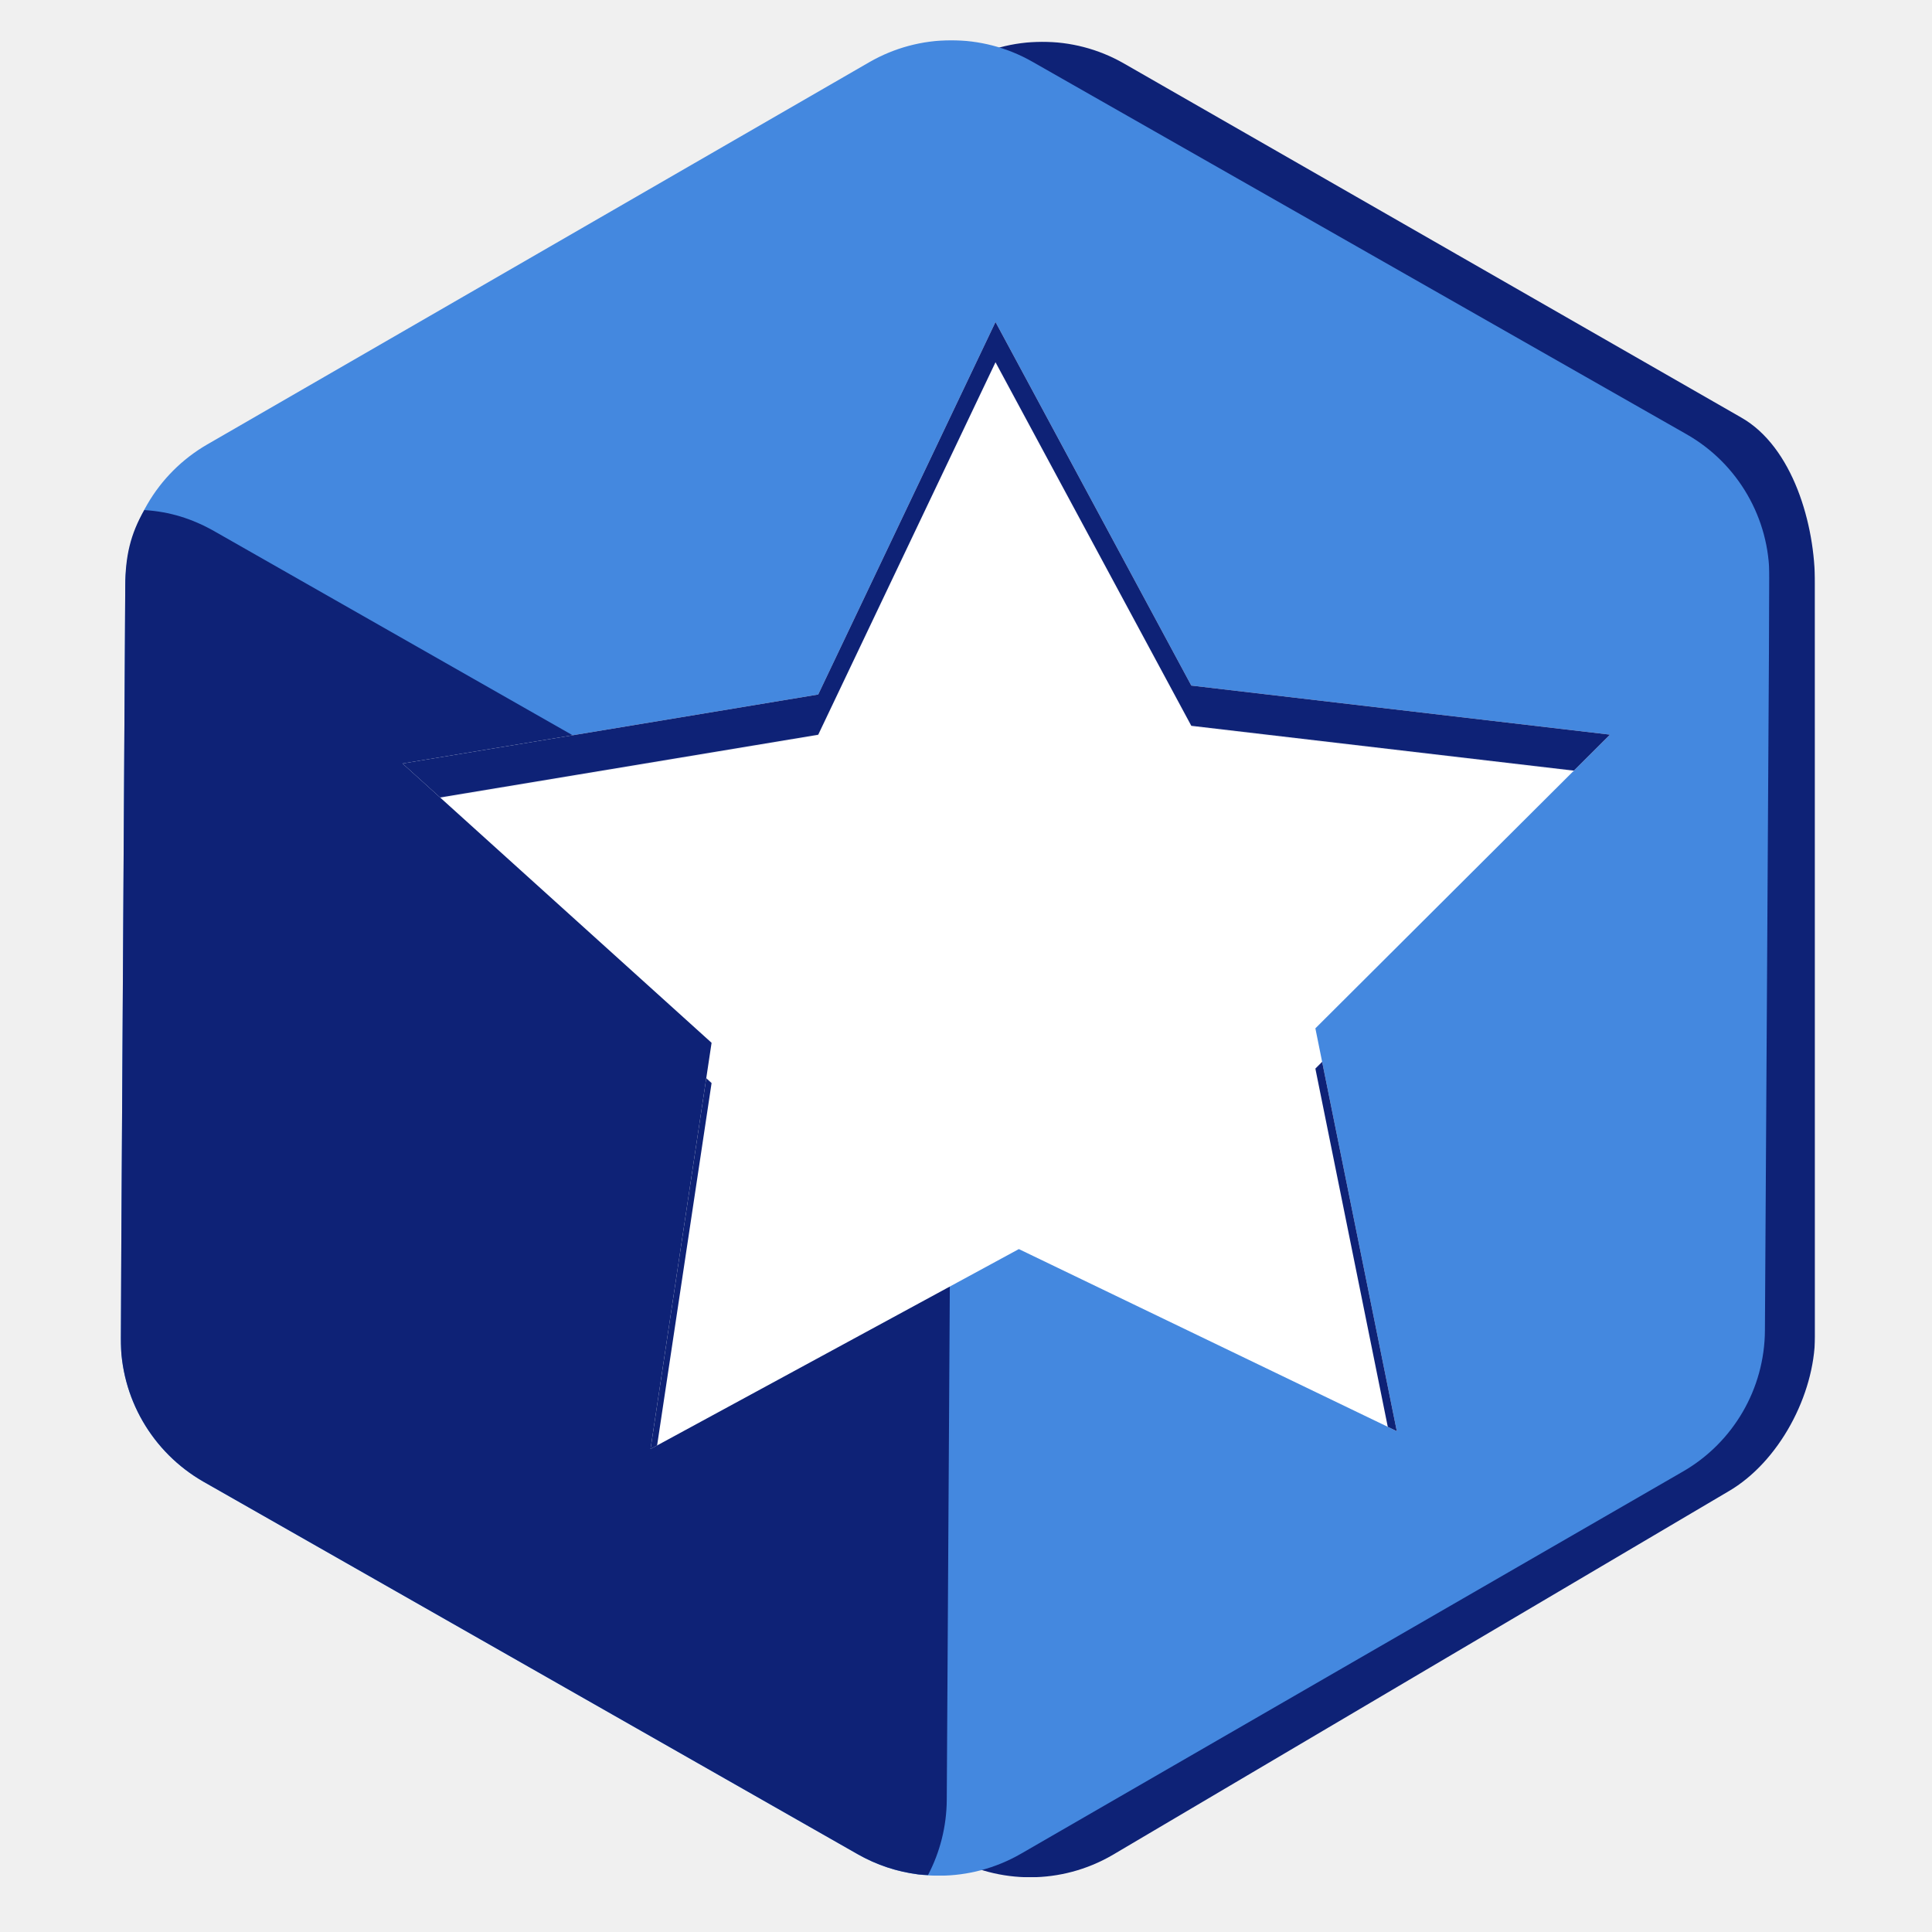
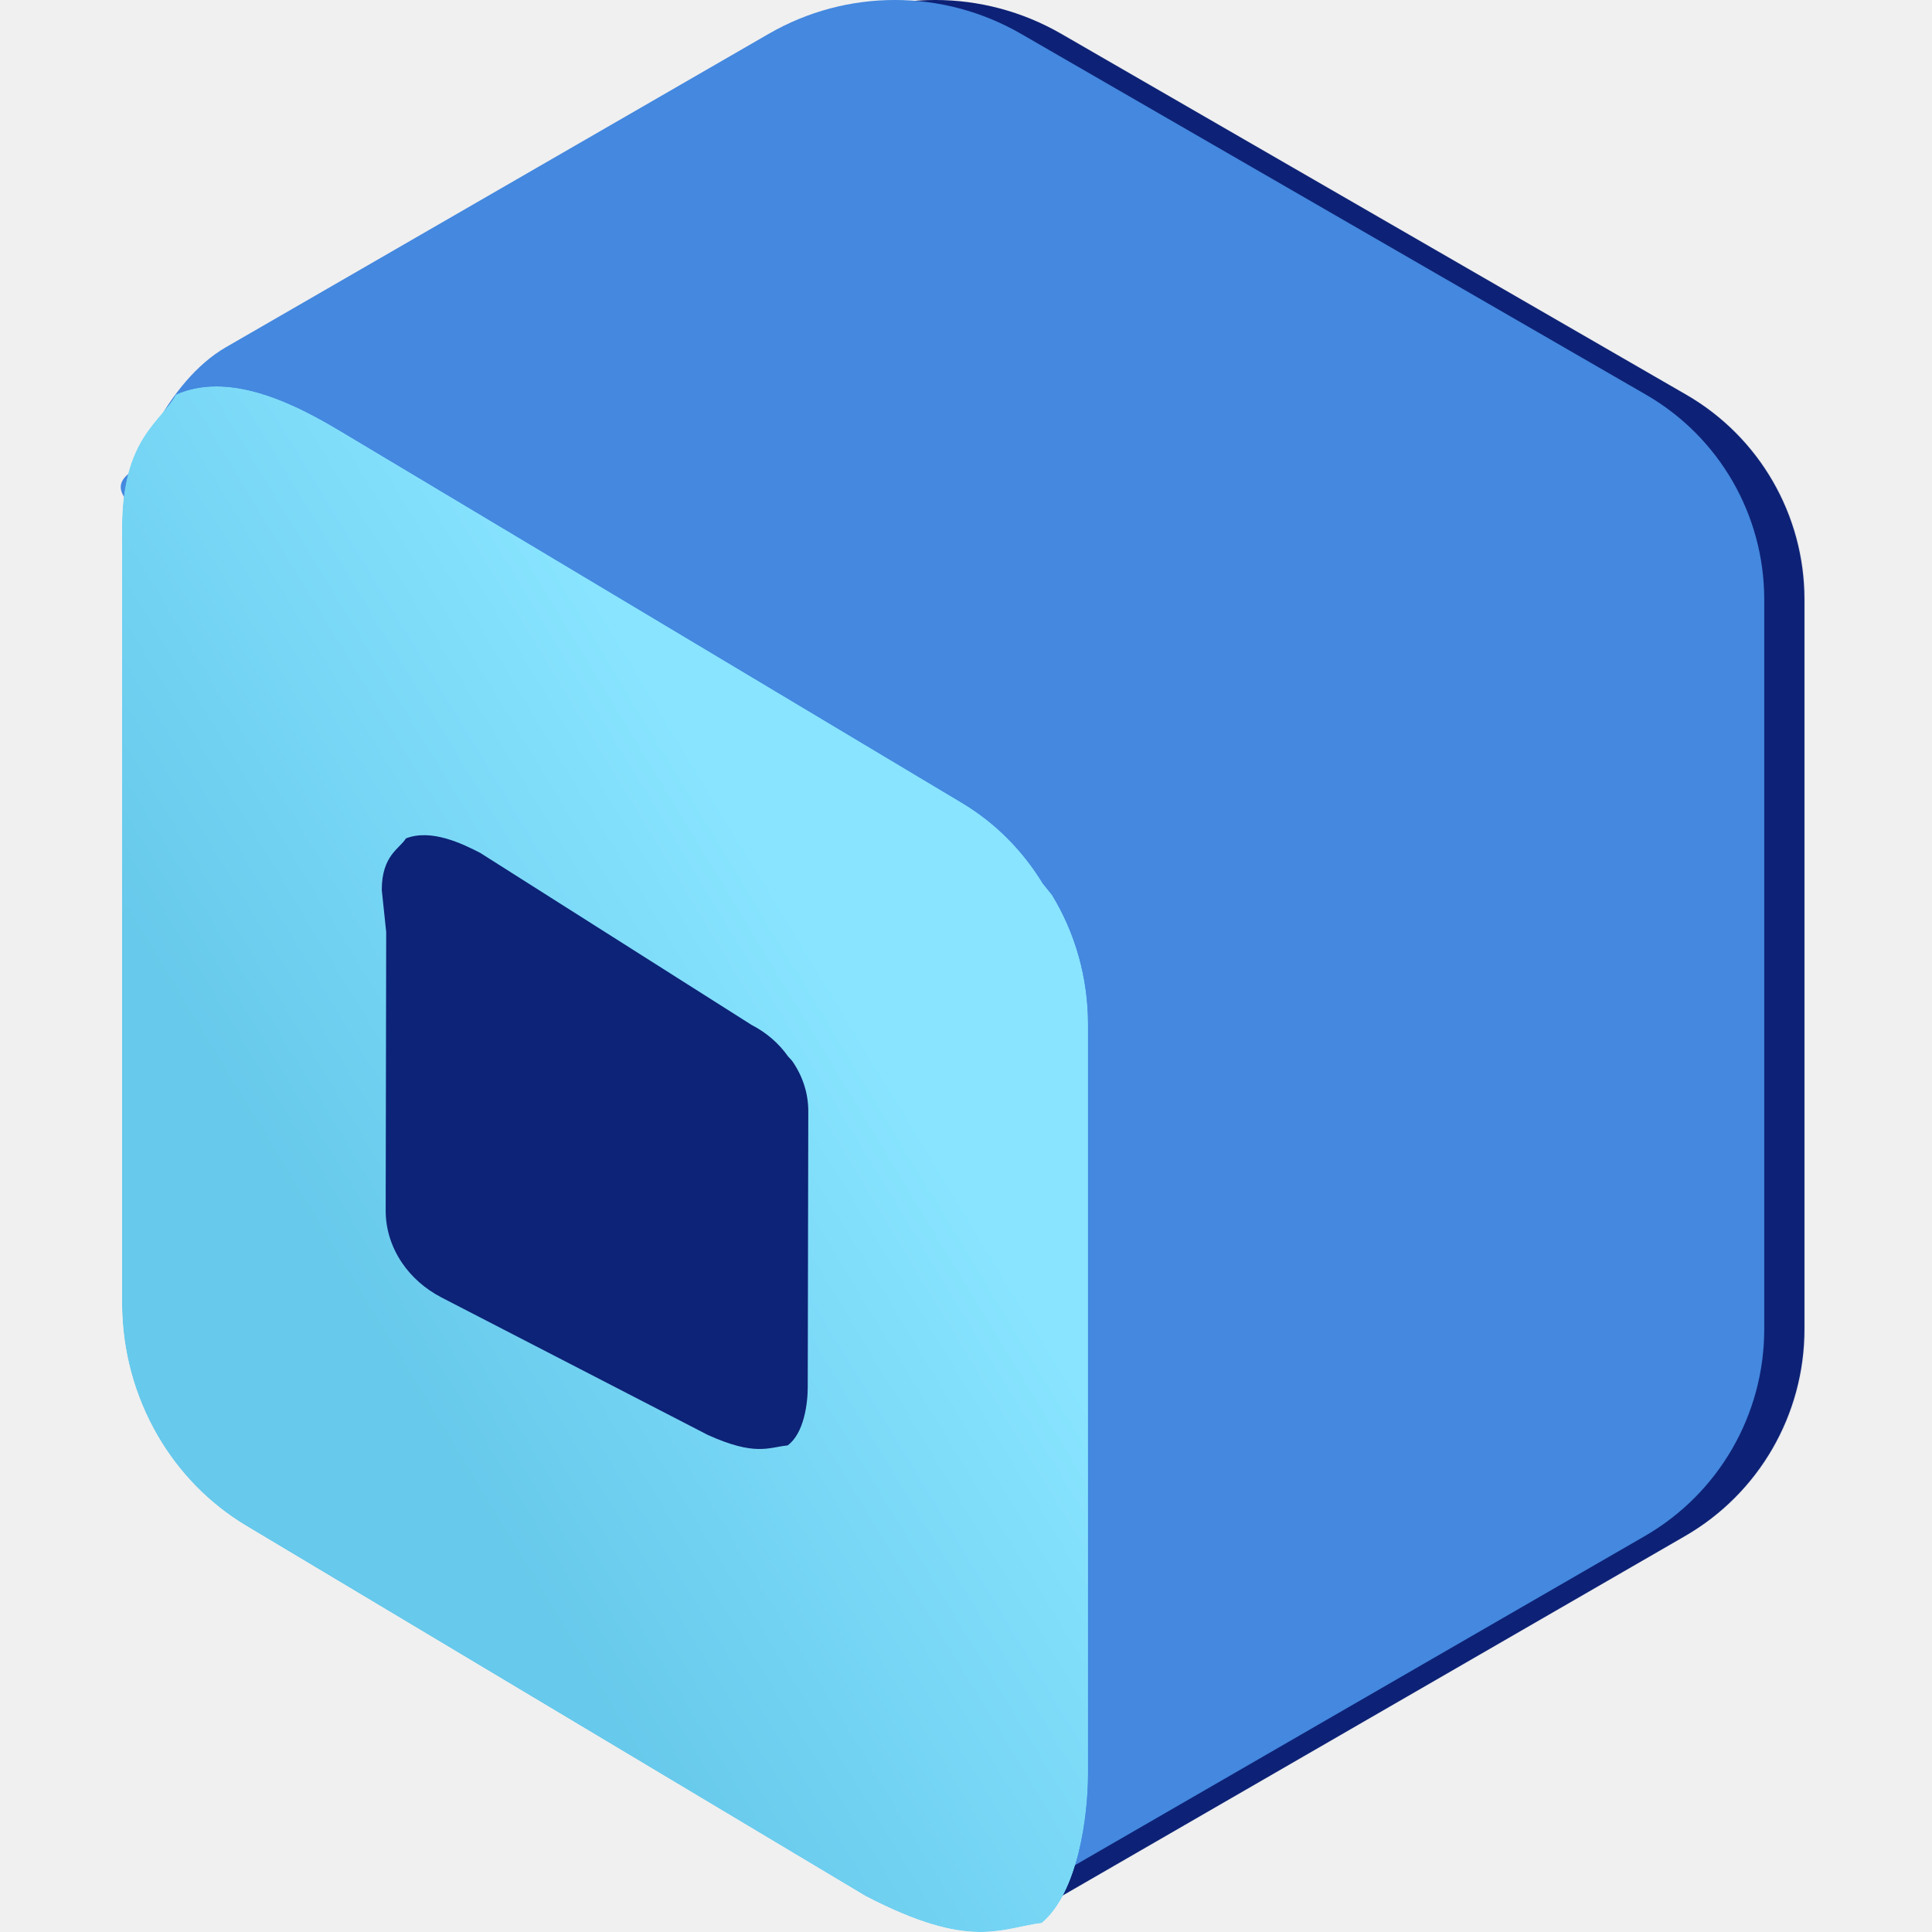
<svg xmlns="http://www.w3.org/2000/svg" xmlns:xlink="http://www.w3.org/1999/xlink" width="48px" height="48px" viewBox="0 0 48 48" version="1.1">
  <defs>
-     <polygon id="path-1" points="0.265 0.399 40.094 0.399 40.094 46 0.265 46" />
-     <polygon id="path-3" points="0 0.361 40.96 0.361 40.96 45.962 0 45.962" />
-     <polygon id="path-5" points="0 0.025 20.633 0.025 20.633 33.95 0 33.95" />
-     <polygon id="path-7" points="24.733 8 20.328 17.255 10 18.969 17.679 25.908 16.162 36 25.313 31.033 34.703 35.557 32.68 25.549 40 18.252 29.598 17.033" />
-     <filter x="-1.7%" y="-1.8%" width="103.3%" height="103.6%" filterUnits="objectBoundingBox" id="filter-8">
-       <feOffset dx="0" dy="1" in="SourceAlpha" result="shadowOffsetInner1" />
-       <feComposite in="shadowOffsetInner1" in2="SourceAlpha" operator="arithmetic" k2="-1" k3="1" result="shadowInnerInner1" />
-       <feColorMatrix values="0 0 0 0 0.055   0 0 0 0 0.133   0 0 0 0 0.463  0 0 0 1 0" type="matrix" in="shadowInnerInner1" />
+     <path d="M37.898,9.808 C39.713,10.857 40.832,12.795 40.832,14.892 L40.832,33.024 C40.832,35.145 39.702,37.103 37.865,38.163 L22.22,47.199 C20.372,48.267 18.713,43.795 16.864,42.728 L6.483,36.804 C4.557,35.693 8.794,33.681 8.794,31.458 L5.476,17.85 L1.971,14.745 C1.971,13.145 -1.019,12.455 0.366,11.654 C0.366,11.654 1.105,9.497 2.614,8.626 L16.096,0.842 C18.036,-0.281 20.428,-0.281 22.37,0.842 L37.898,9.808 Z" id="path-1" />
+     <filter x="-1.2%" y="-1.1%" width="104.9%" height="102.1%" filterUnits="objectBoundingBox" id="filter-2">
+       <feOffset dx="1" dy="0" in="SourceAlpha" result="shadowOffsetOuter1" />
+       <feColorMatrix values="0 0 0 0 0.051   0 0 0 0 0.133   0 0 0 0 0.463  0 0 0 1 0" type="matrix" in="shadowOffsetOuter1" />
    </filter>
+     <path d="M1.334,0.205 C0.993,0.863 0.001,1.272 0,3.489 L0,3.489 L0,3.997 L0,22.769 C0,23.954 0.317,25.092 0.887,26.073 L0.887,26.073 C1.417,26.984 2.167,27.758 3.087,28.309 L3.087,28.309 L18.467,37.504 C19.792,38.193 20.634,38.39 21.274,38.4 L21.274,38.4 L21.38,38.4 C21.952,38.391 22.368,38.237 22.849,38.177 L22.849,38.177 C23.757,37.425 24,35.506 24,34.474 L24,34.474 L24,15.848 C24,14.689 23.681,13.579 23.104,12.633 L23.104,12.633 L22.876,12.35 C22.379,11.535 21.695,10.84 20.861,10.343 L20.861,10.343 L5.455,1.128 C4.686,0.669 3.488,-0.001 2.342,0 L2.342,0 C1.998,0 1.656,0.061 1.334,0.205" id="path-3" />
+     <linearGradient x1="31.787%" y1="67.544%" x2="68.061%" y2="32.84%" id="linearGradient-5">
+       <stop stop-color="#67C9EB" offset="0%" />
+       <stop stop-color="#88E4FF" offset="100%" />
+     </linearGradient>
  </defs>
-   <g id="Vector-Perfect-Qute-Qube" stroke="none" stroke-width="1" fill="none" fill-rule="evenodd">
-     <rect id="Rectangle" x="0" y="0" width="48" height="48" />
-     <g id="FromIllustrator" transform="translate(3, 0)">
-       <g id="Shado" transform="translate(2, 0.6395)">
-         <mask id="mask-2" fill="white">
-           <use xlink:href="#path-1" />
-         </mask>
-         <g id="Clip-2" />
-         <path d="M18.86,0.945 L10.637,5.692 L2.415,10.44 C1.788,10.801 1.28,11.316 0.928,11.922 C0.577,12.527 0.381,13.222 0.376,13.946 L0.32,23.296 L0.265,32.646 C0.26,33.383 0.455,34.092 0.811,34.709 C1.167,35.325 1.684,35.848 2.324,36.213 L10.449,40.84 L18.574,45.466 C19.203,45.825 19.904,46.003 20.604,46.001 C21.304,45.999 22.003,45.816 22.63,45.454 L30.286,40.933 L37.943,36.413 C38.569,36.05 39.105,35.451 39.485,34.761 C39.865,34.071 40.089,33.291 40.094,32.566 L40.093,23.216 L40.092,13.867 C40.096,13.13 39.958,12.279 39.659,11.52 C39.36,10.762 38.9,10.097 38.259,9.733 L30.588,5.333 L22.916,0.933 C22.287,0.574 21.586,0.397 20.886,0.399 C20.186,0.401 19.487,0.583 18.86,0.945" id="Fill-1" fill="#0E2276" mask="url(#mask-2)" />
+   <g id="qute-sushi-48" stroke="none" stroke-width="1" fill="none" fill-rule="evenodd">
+     <g id="Group-9" transform="translate(3, 0)">
+       <g id="Fill-1">
+         <use fill="black" fill-opacity="1" filter="url(#filter-2)" xlink:href="#path-1" />
+         <use fill="#4488DF" fill-rule="evenodd" xlink:href="#path-1" />
      </g>
-       <g id="Main" transform="translate(0, 0.6395)">
+       <g id="Group-6" transform="translate(0.032277, 9.6)">
        <mask id="mask-4" fill="white">
          <use xlink:href="#path-3" />
        </mask>
        <g id="Clip-5" />
-         <path d="M18.595,0.907 L10.372,5.655 L2.15,10.402 C1.523,10.764 1.015,11.279 0.664,11.883 C0.312,12.489 0.116,13.184 0.112,13.907 L0.056,23.258 L-0,32.608 C-0.004,33.345 0.19,34.054 0.546,34.67 C0.902,35.286 1.419,35.81 2.059,36.175 L10.184,40.801 L18.31,45.428 C18.939,45.786 19.639,45.964 20.339,45.962 C21.039,45.96 21.739,45.778 22.366,45.416 L30.588,40.668 L38.811,35.921 C39.438,35.56 39.945,35.045 40.297,34.44 C40.649,33.834 40.845,33.139 40.849,32.415 L40.905,23.065 L40.96,13.715 C40.965,12.978 40.77,12.269 40.414,11.653 C40.058,11.036 39.541,10.513 38.901,10.149 L30.776,5.522 L22.651,0.895 C22.022,0.536 21.322,0.359 20.621,0.361 C19.922,0.363 19.222,0.545 18.595,0.907" id="Fill-4" fill="#4488DF" mask="url(#mask-4)" />
+         <path d="M1.334,0.205 C0.993,0.863 0.001,1.272 0,3.489 L0,3.489 L0,3.997 L0,22.769 C0,23.954 0.317,25.092 0.887,26.073 L0.887,26.073 C1.417,26.984 2.167,27.758 3.087,28.309 L3.087,28.309 L18.467,37.504 C19.792,38.193 20.634,38.39 21.274,38.4 L21.274,38.4 L21.38,38.4 C21.952,38.391 22.368,38.237 22.849,38.177 L22.849,38.177 C23.757,37.425 24,35.506 24,34.474 L24,34.474 L24,15.848 C24,14.689 23.681,13.579 23.104,12.633 L23.104,12.633 L22.876,12.35 C22.379,11.535 21.695,10.84 20.861,10.343 L20.861,10.343 L5.455,1.128 C4.686,0.669 3.488,-0.001 2.342,0 L2.342,0 C1.998,0 1.656,0.061 1.334,0.205" id="Fill-4" fill="url(#linearGradient-5)" mask="url(#mask-4)" />
      </g>
-       <g id="Side" transform="translate(0, 12.6395)">
-         <mask id="mask-6" fill="white">
-           <use xlink:href="#path-5" />
-         </mask>
-         <g id="Clip-8" />
-         <path d="M0.599,0.034 C0.905,0.054 1.198,0.106 1.484,0.193 C1.77,0.28 2.049,0.402 2.324,0.558 L10.449,5.185 L18.574,9.812 C19.214,10.177 19.731,10.7 20.087,11.316 C20.443,11.932 20.637,12.642 20.633,13.379 L20.578,22.729 L20.522,32.079 C20.52,32.411 20.477,32.736 20.398,33.051 C20.319,33.364 20.203,33.667 20.054,33.95 L19.934,33.94 L19.815,33.93 C19.555,33.896 19.296,33.839 19.044,33.755 C18.791,33.671 18.546,33.562 18.31,33.428 L10.184,28.801 L2.059,24.175 C1.419,23.809 0.902,23.286 0.546,22.67 C0.19,22.054 -0.004,21.345 -0,20.607 L0.056,11.258 L0.112,1.907 C0.114,1.546 0.145,1.226 0.22,0.922 C0.295,0.617 0.414,0.327 0.59,0.025 L0.594,0.029 L0.599,0.034 Z" id="Fill-7" fill="#0E2276" mask="url(#mask-6)" />
-       </g>
-     </g>
-     <g id="Fill-1">
-       <use fill="#FFFFFF" fill-rule="evenodd" xlink:href="#path-7" />
-       <use fill="black" fill-opacity="1" filter="url(#filter-8)" xlink:href="#path-7" />
+       <path d="M16.552,35.913 C16.09,35.962 15.763,36.182 14.586,35.651 L7.968,32.235 C7.556,32.02 7.218,31.719 6.981,31.364 C6.724,30.981 6.582,30.538 6.582,30.077 L6.595,23.157 L6.485,22.11 C6.486,21.246 6.931,21.087 7.085,20.83 C7.71,20.585 8.484,20.958 8.933,21.191 L15.673,25.464 C16.048,25.657 16.355,25.928 16.578,26.245 L16.679,26.356 C16.938,26.724 17.082,27.157 17.082,27.609 L17.068,34.47 C17.068,34.872 16.973,35.619 16.565,35.913" id="Fill-7" fill="#0D2377" />
    </g>
  </g>
</svg>
